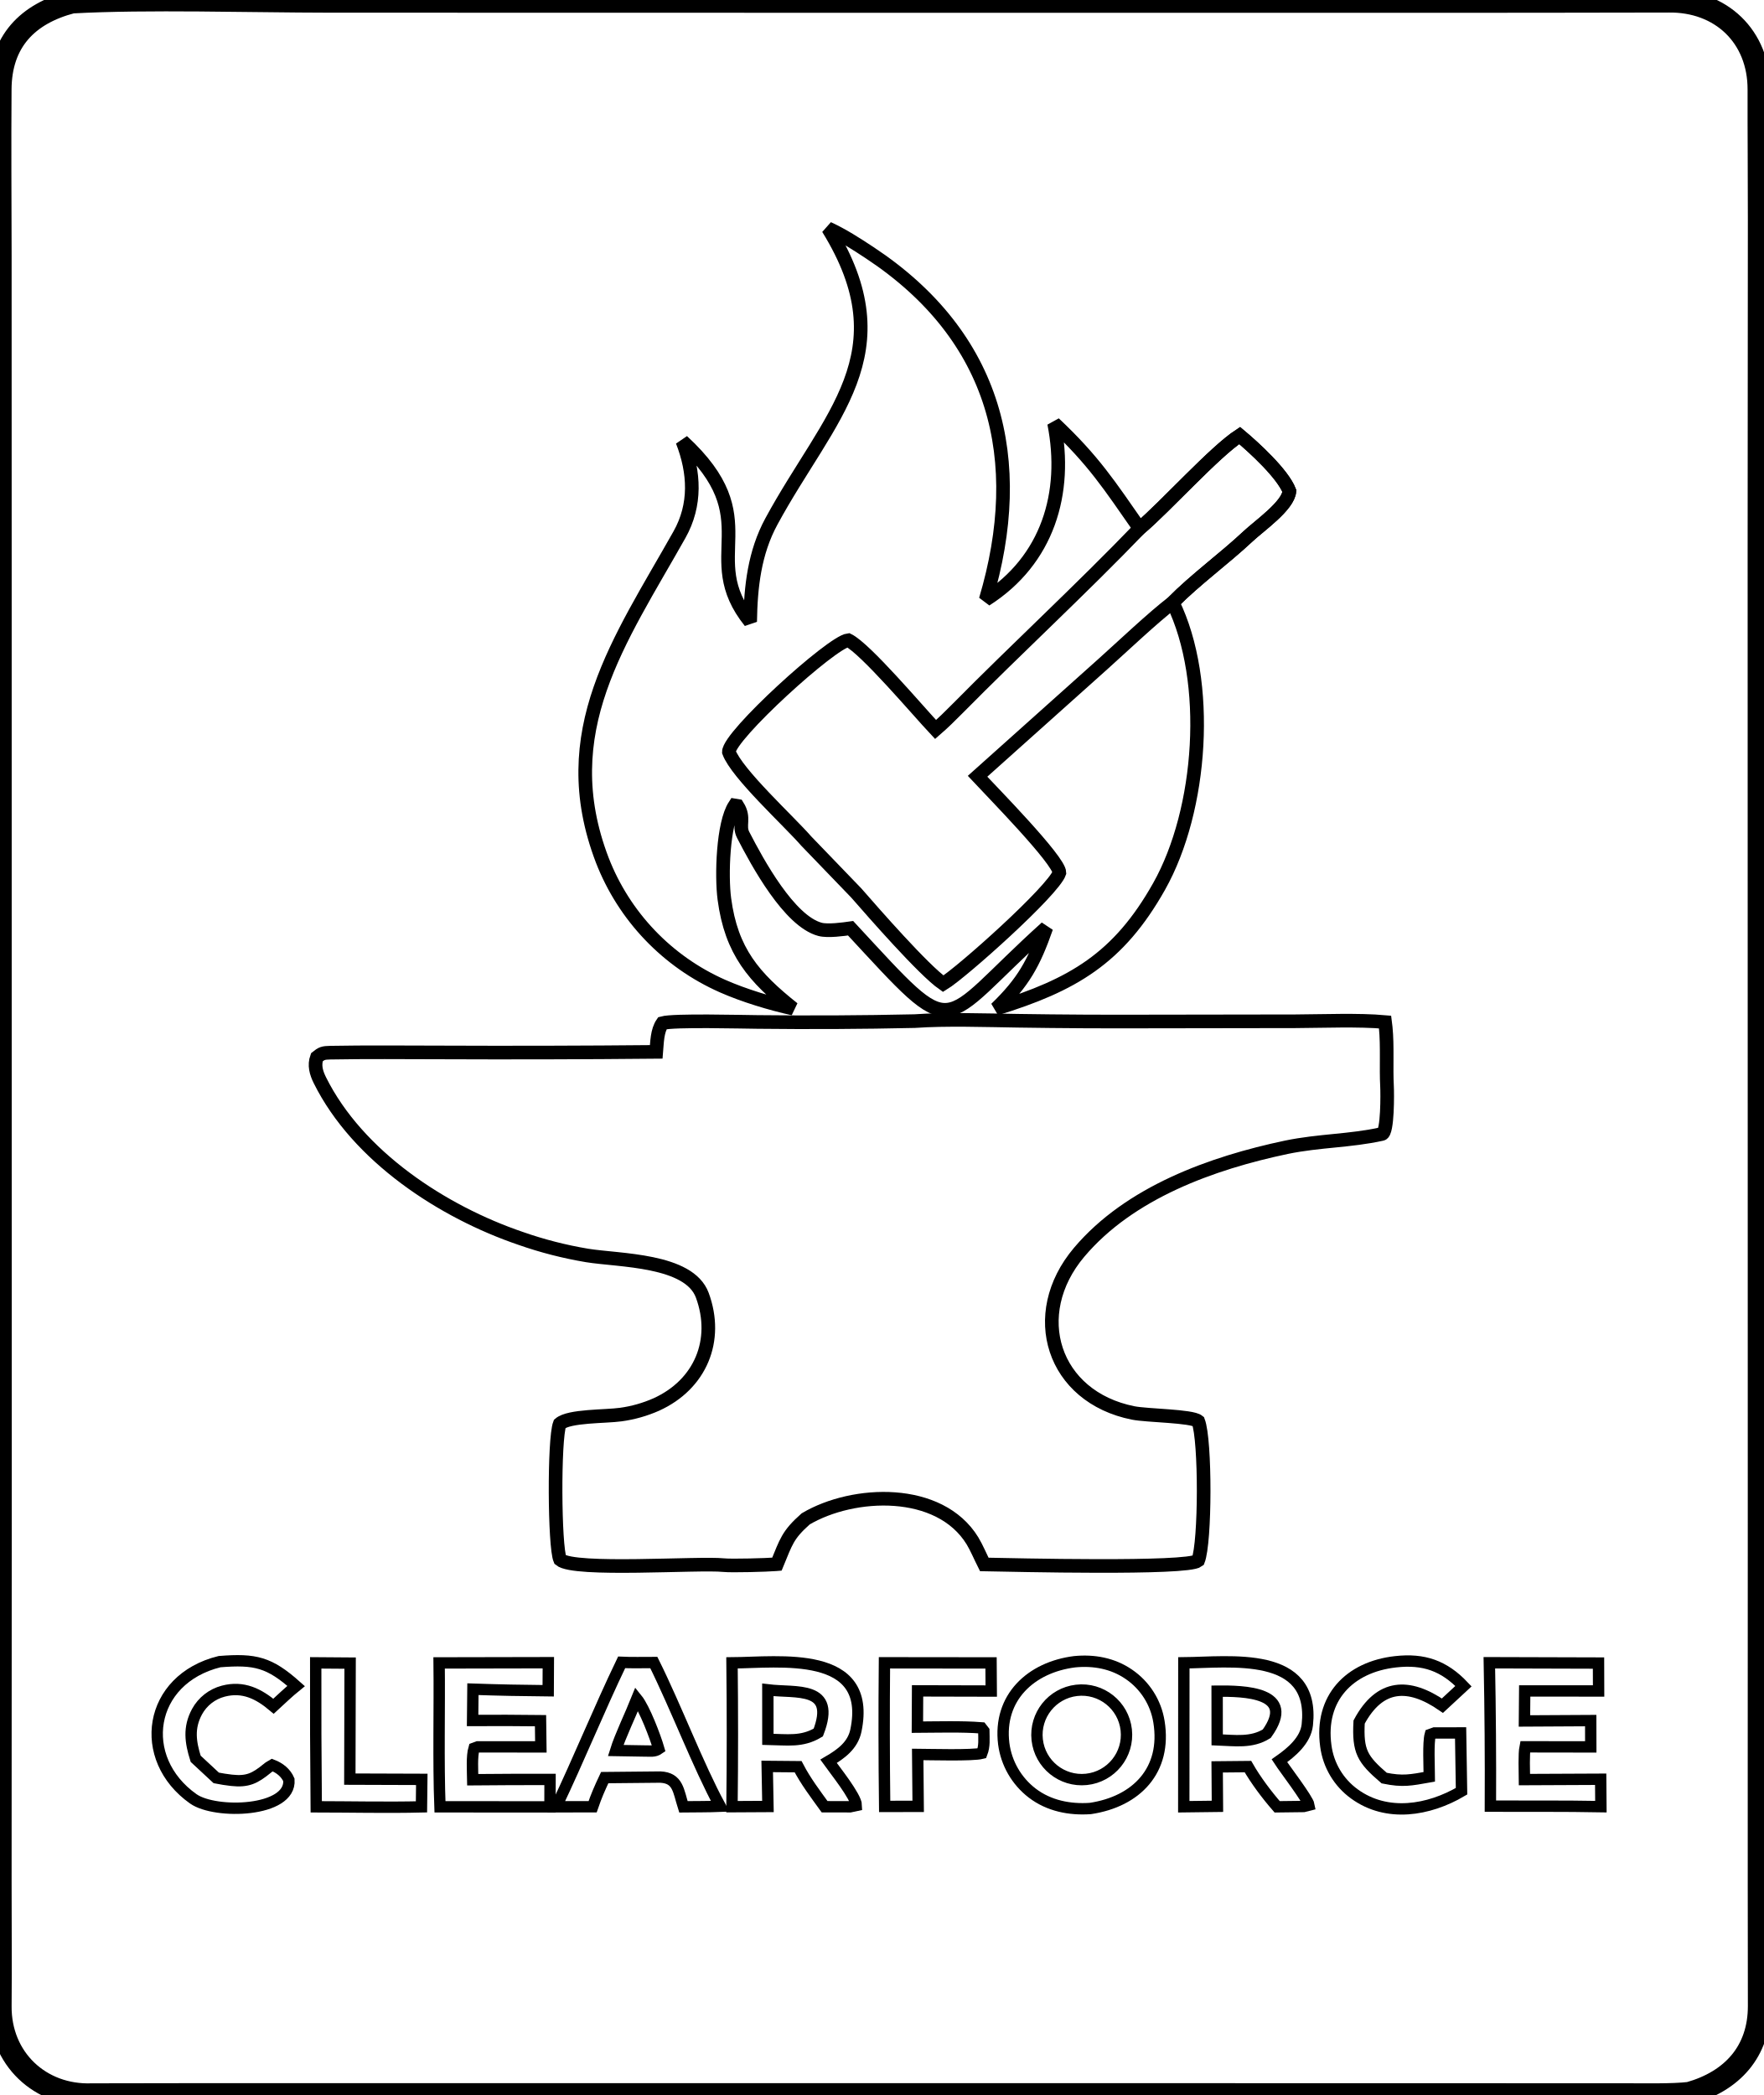
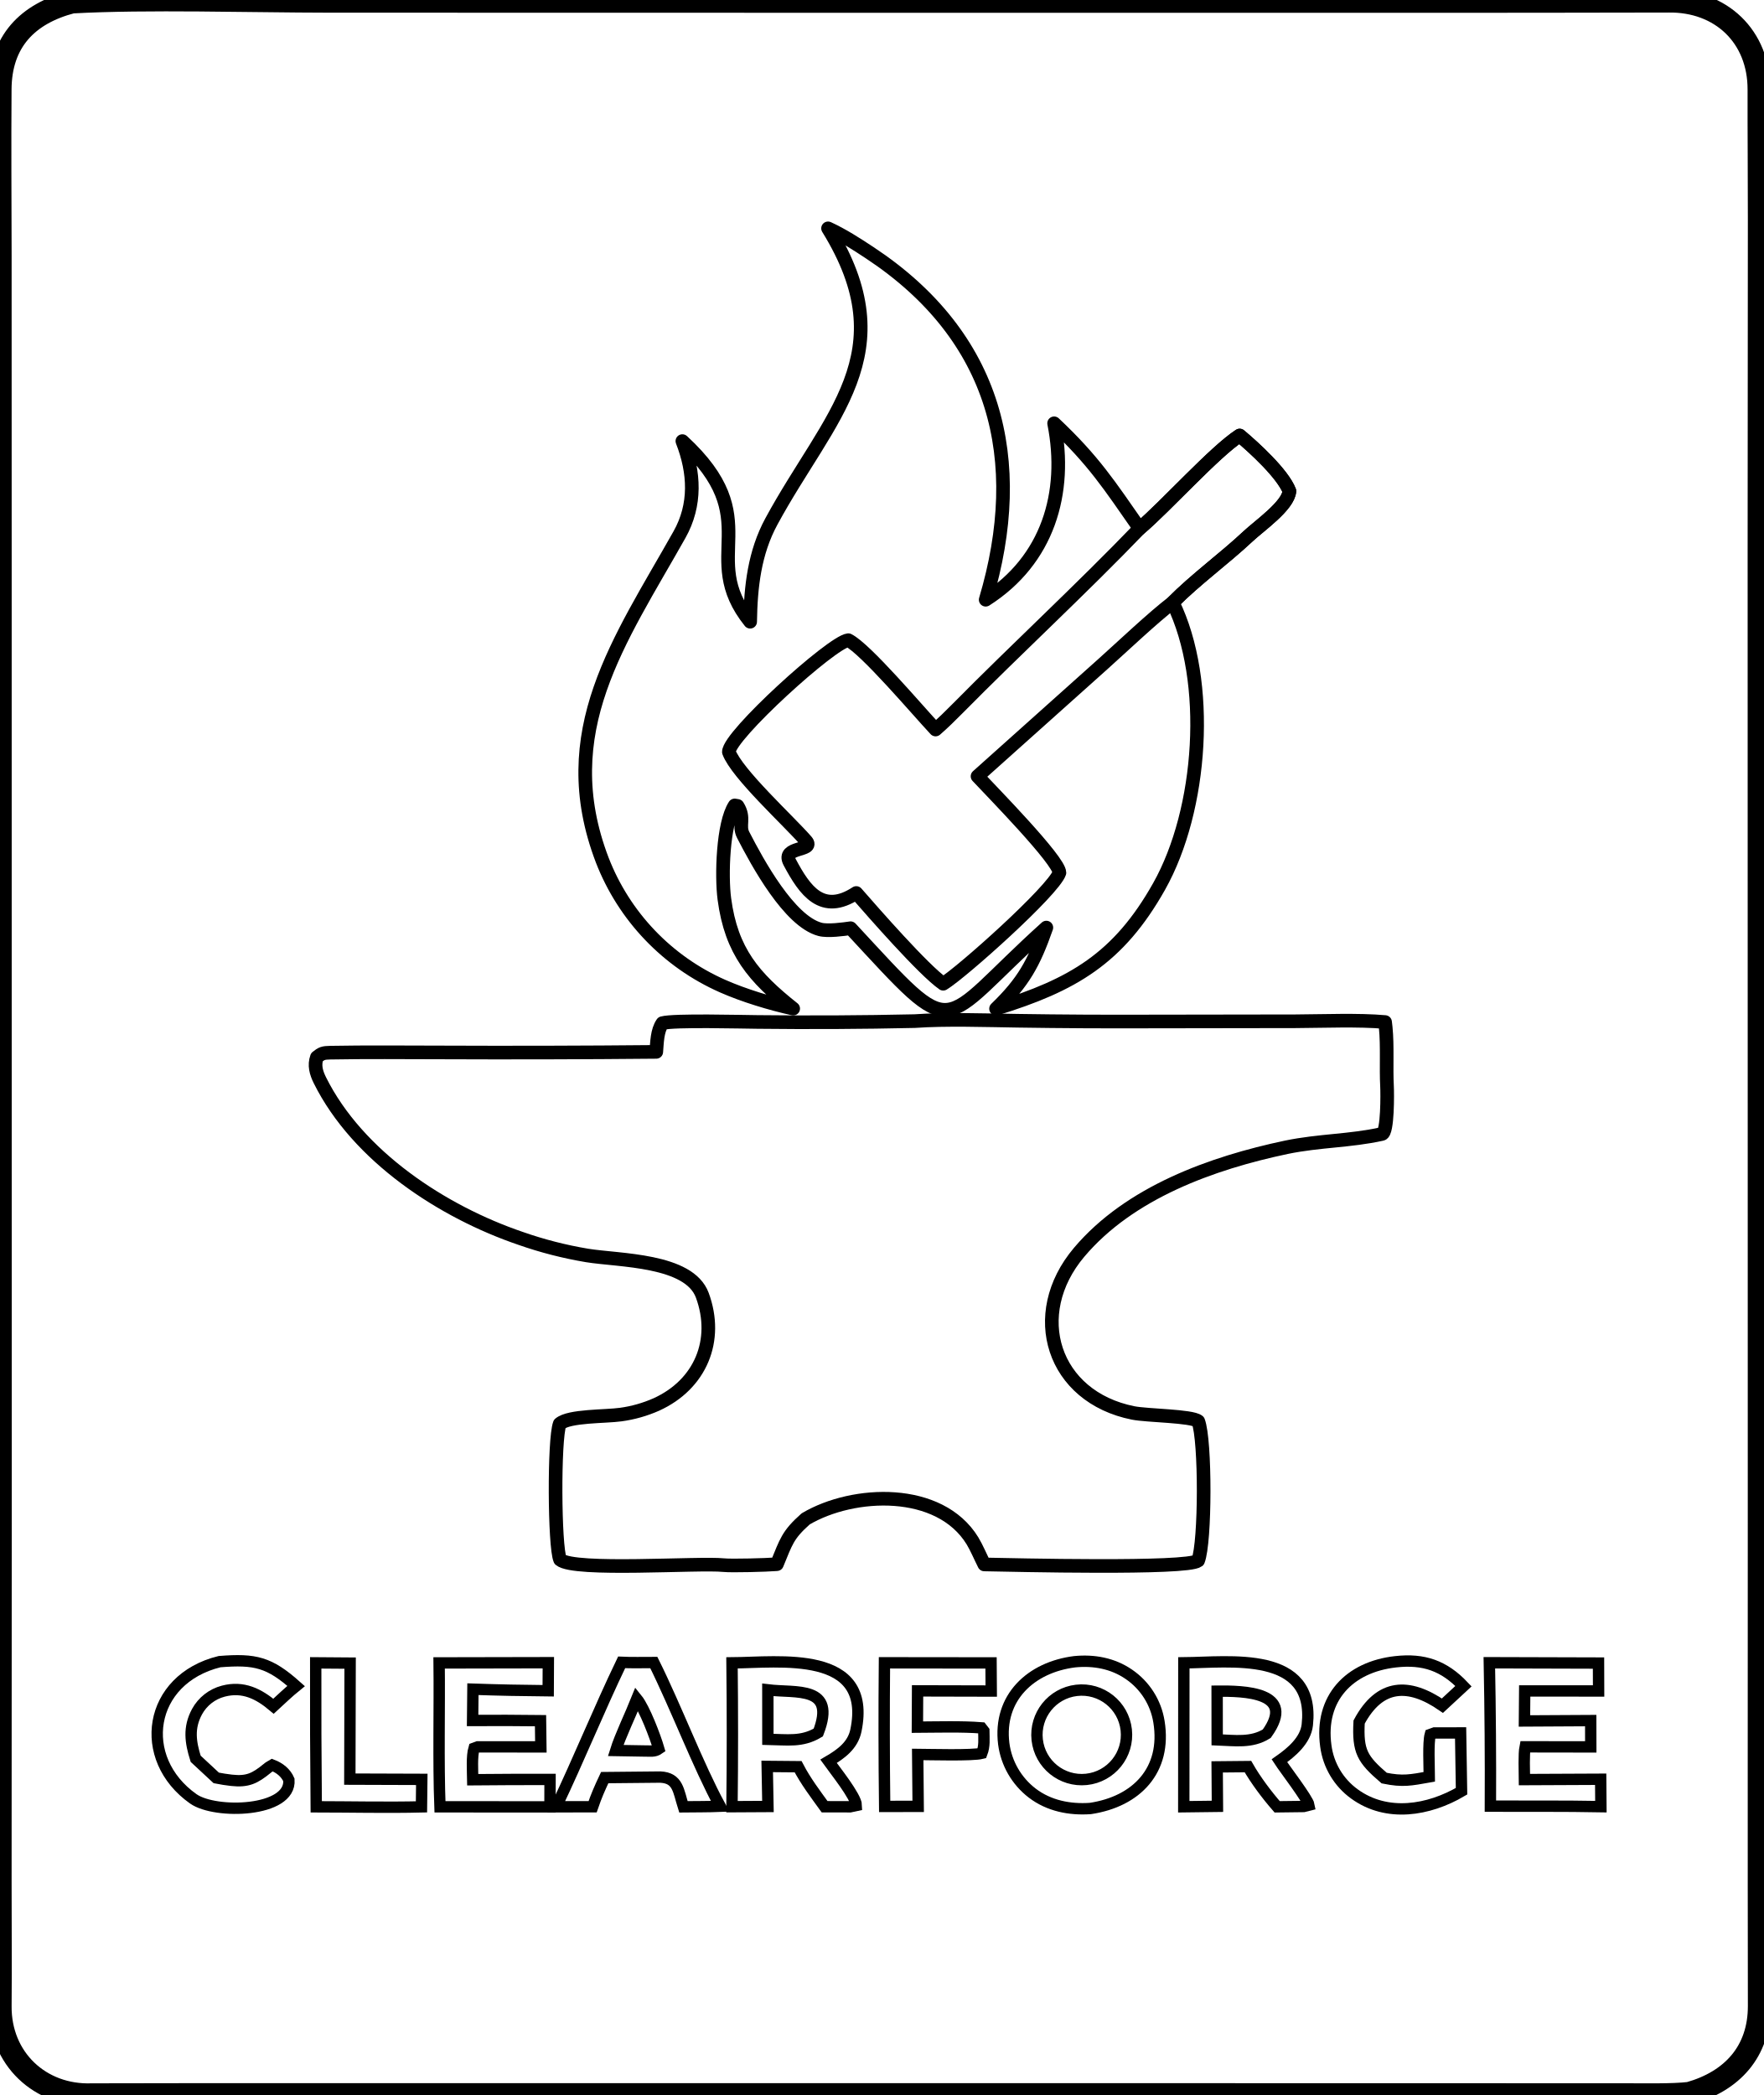
<svg xmlns="http://www.w3.org/2000/svg" width="388" height="461" viewBox="0 0 388 461">
  <g fill="none" stroke-linejoin="miter" stroke-miterlimit="2" stroke-linecap="round" stroke="#000000" stroke-width="5">
    <path d="M15.827 0.46C32.296 -0.456 55.211 0.276 72.303 0.291L175.85 0.311L307.773 0.314C327.552 0.324 347.291 0.306 367.117 0.26C378.692 0.072 387.079 8.034 387.048 19.706C387.026 29.188 387.119 38.973 387.11 48.546L387.061 120.961L387.092 335.172C387.097 370.579 387.053 405.986 387.114 441.393C387.132 451.469 381.14 457.96 371.737 460.614C368.119 461.063 361.394 460.913 357.639 460.918L333.295 460.913L252.934 460.896L97.261 460.9C71.58 460.904 45.988 460.869 20.214 460.931C8.802 461.34 -0.049 452.986 0.055 441.445C0.135 432.459 0.046 422.997 0.053 413.83L0.083 337.928L0.069 122.141L0.056 56.143C0.034 43.967 -0.049 31.784 0.042 19.61C0.121 9.124 6.025 3.018 15.827 0.46Z" />
  </g>
-   <g fill="none" stroke-linejoin="miter" stroke-miterlimit="2" stroke-linecap="round" stroke="#000000" stroke-width="3">
+   <g fill="none" stroke-linejoin="round" stroke-linecap="round" stroke="#000000" stroke-width="3">
    <path d="M201.262 224.694C208.143 224.206 217.061 224.514 223.995 224.615C233.656 224.764 243.318 224.817 252.98 224.777L285.07 224.729C291.09 224.698 298.972 224.373 304.782 224.896C304.834 225.292 304.88 225.692 304.92 226.087C305.329 230.218 304.988 234.911 305.21 239.06C305.286 240.479 305.375 249.246 304.105 249.527C296.984 251.105 290.392 250.942 283.071 252.454C266.639 255.922 248.593 262.399 237.469 275.552C225.876 289.267 231.668 307.39 249.343 310.915C252.467 311.539 262.203 311.552 263.674 312.747C265.282 316.948 265.241 339.391 263.64 343.417C261.256 345.319 222.829 344.361 216.587 344.252C215.807 342.709 214.853 340.468 213.989 339.057C206.756 327.249 187.803 328.005 177.285 334.228C173.268 337.792 173 339.273 170.959 344.19L170.693 344.212C168.749 344.375 160.98 344.59 159.25 344.405C153.751 343.83 126.377 345.834 123.243 343.197C122.001 340.31 121.874 316.711 123.162 313.31C125.278 311.504 133.182 311.754 136.612 311.271C139.316 310.902 141.955 310.15 144.449 309.043C154.129 304.639 158.189 294.927 154.537 285.013C151.632 277.13 136.243 277.406 129.182 276.259C124.214 275.429 119.327 274.176 114.575 272.511C97.416 266.671 78.746 254.493 70.393 237.711C69.576 236.067 69.094 234.397 69.731 232.639C70.76 231.796 71.145 231.664 72.675 231.637C80.594 231.492 88.715 231.571 96.618 231.585C112.548 231.655 128.479 231.615 144.409 231.462C144.59 229.343 144.592 226.83 145.763 225.138C148.251 224.443 163.389 224.857 166.659 224.879C178.194 225.01 189.73 224.949 201.262 224.694Z" />
    <path d="M182.21 50.248C185.44 51.737 188.428 53.668 191.389 55.624C219.206 74 226.066 101.135 216.897 131.968C230.497 123.295 234.996 108.535 231.956 93.147C240.693 101.389 244.028 106.614 250.775 116.286C256.688 111.249 267.185 99.499 272.781 95.835C275.982 98.516 282.269 104.261 283.73 108.064C283.487 111.283 277.126 115.677 274.631 118.016C269.378 122.939 263.093 127.487 258.052 132.579C266.552 149.942 264.528 178.217 255.065 195.041C246.117 210.95 236.018 216.759 219.176 221.961C225.195 216.141 227.508 211.945 230.246 204.113C205.769 226.135 211.222 230.205 187.169 204.254C185.666 204.469 182.167 204.963 180.44 204.502C173.664 202.694 166.677 189.835 163.529 183.712C162.445 181.604 164.014 180.046 162.297 177.341L161.665 177.235C159.058 181.236 158.725 192.737 159.393 197.796C160.921 209.379 165.916 215.083 174.538 221.939C169.548 220.827 163.674 219.053 159.023 216.996C146.853 211.629 137.316 201.646 132.515 189.244C121.725 161.004 136.412 140.947 149.522 117.638C153.198 111.102 152.861 103.991 150.154 97.062C168.977 114.41 153.452 122.322 165.069 136.808C165.181 129.117 166.027 121.597 169.74 114.748C182.358 91.47 199.214 77.787 182.21 50.248Z" />
-     <path d="M250.775 116.286C256.688 111.249 267.185 99.499 272.781 95.835C275.982 98.516 282.269 104.261 283.73 108.064C283.487 111.283 277.126 115.677 274.631 118.016C269.378 122.939 263.093 127.487 258.052 132.579C253.849 135.763 246.768 142.478 242.67 146.147L215.103 170.821C218.153 174.108 233.105 189.298 233.124 192.043C231.796 195.975 211.565 214.045 207.55 216.467C203.174 213.393 192.341 200.984 188.421 196.5L177.402 185.065C173.654 180.744 162.134 170.243 160.387 165.47C160.358 161.897 182.983 141.31 186.659 140.87C190.475 142.757 201.974 156.382 205.87 160.526C207.513 159.104 209.232 157.41 210.763 155.86C223.898 142.567 237.837 129.736 250.775 116.286Z" />
+     <path d="M250.775 116.286C256.688 111.249 267.185 99.499 272.781 95.835C275.982 98.516 282.269 104.261 283.73 108.064C283.487 111.283 277.126 115.677 274.631 118.016C269.378 122.939 263.093 127.487 258.052 132.579C253.849 135.763 246.768 142.478 242.67 146.147L215.103 170.821C218.153 174.108 233.105 189.298 233.124 192.043C231.796 195.975 211.565 214.045 207.55 216.467C203.174 213.393 192.341 200.984 188.421 196.5C180.914 201.417 177.103 195.997 173.767 189.721C171.890 186.189 179.368 187.331 177.402 185.065C173.654 180.744 162.134 170.243 160.387 165.47C160.358 161.897 182.983 141.31 186.659 140.87C190.475 142.757 201.974 156.382 205.87 160.526C207.513 159.104 209.232 157.41 210.763 155.86C223.898 142.567 237.837 129.736 250.775 116.286Z" />
  </g>
  <g fill="none" stroke-linejoin="miter" stroke-miterlimit="2" stroke-linecap="round" stroke="#000000" stroke-width="2.5">
    <path d="M236.458 365.662C240.689 365.244 244.871 365.996 248.409 368.435C251.958 370.856 254.352 374.631 255.029 378.876C256.749 389.511 250.103 396.428 239.936 397.953C235.389 398.278 230.809 397.373 227.133 394.564C223.687 391.919 221.434 388.012 220.87 383.706C219.61 373.532 226.874 366.866 236.458 365.662Z M236.882 371.959C242.315 371.322 247.228 375.229 247.829 380.665C248.431 386.096 244.49 390.983 239.049 391.55C233.659 392.108 228.829 388.214 228.233 382.831C227.637 377.443 231.501 372.592 236.882 371.959Z" fill-rule="evenodd" />
    <path d="M161.076 365.908C171.418 365.846 192.043 362.867 188.343 380.788C187.664 384.079 185.075 385.956 182.316 387.573C183.67 389.471 188.403 395.364 188.439 397.285L187.069 397.579L181.449 397.566C179.339 394.639 177.297 391.967 175.623 388.759L168.82 388.698L168.984 397.513L161.071 397.557C161.191 387.006 161.193 376.455 161.076 365.908Z M168.962 371.854C175.227 372.623 184.077 370.808 180.063 381.232C176.449 383.394 173.243 382.809 168.969 382.73L168.962 371.854Z" fill-rule="evenodd" />
    <path d="M260.503 365.899C270.517 365.824 289.464 363.06 287.67 379.54C287.297 382.967 284.178 385.591 281.525 387.45C282.639 389.168 287.797 395.896 288.035 397.214L286.857 397.513L281.037 397.584C278.746 394.956 276.334 391.748 274.604 388.733L267.834 388.799L267.892 397.478L260.485 397.57L260.503 365.899Z M267.825 372.135C273.616 372.082 285.415 372.258 278.743 381.5C275.407 383.583 271.759 382.989 267.837 382.844L267.825 372.135Z" fill-rule="evenodd" />
    <path d="M136.789 365.798C138.931 365.903 141.678 365.829 143.87 365.833C148.833 375.831 153.629 388.553 158.473 397.469C155.857 397.575 153.02 397.553 150.384 397.584C149.264 394.064 149.237 391.233 145.308 391.04L133.064 391.159C131.952 393.532 131.252 395.105 130.404 397.575L122.386 397.579C127.402 387.063 131.836 376.094 136.789 365.798Z M140.141 373.827C141.819 375.892 144.206 382.198 144.969 384.835C144.003 385.507 143.159 385.279 141.791 385.301L135.477 385.195C136.457 382.049 138.806 377.175 140.141 373.827Z" fill-rule="evenodd" />
    <path d="M327.725 365.881L351.749 365.952L351.767 372.095L335.506 372.087L335.449 378.692L350.03 378.612L350.043 384.404L335.598 384.382C335.282 385.903 335.436 389.862 335.449 391.594L352.224 391.519L352.272 397.548C344.258 397.395 335.994 397.469 327.957 397.443C328.006 386.923 327.928 376.398 327.725 365.881Z" />
    <path d="M96.628 365.921L120.66 365.873L120.629 372.051C115.106 372.007 109.584 371.893 104.065 371.704L103.994 378.586C108.976 378.555 113.959 378.568 118.941 378.63L119.014 384.4L105.113 384.396L104.309 384.694C103.784 386.448 103.993 389.656 104.025 391.625C109.695 391.572 115.365 391.55 121.035 391.559L121.022 397.601L96.812 397.584C96.43 387.555 96.745 376.151 96.628 365.921Z" />
    <path d="M307.075 365.671C313.313 364.963 317.779 366.554 322.034 371.036L317.399 375.33C309.979 370.219 303.612 370.443 299.069 378.933C298.741 385.398 299.747 387.107 304.582 391.264C308.713 392.108 310.413 391.708 314.51 390.987C314.504 388.755 314.23 383.46 314.724 381.675L315.652 381.337L321.401 381.328L321.606 394.156C314.398 398.405 305.179 399.957 298.025 394.745C294.567 392.24 292.295 388.421 291.741 384.189C290.297 373.669 296.917 366.809 307.075 365.671Z" />
    <path d="M48.315 365.64C56.192 365.011 59.273 365.763 65.16 371.001C63.503 372.341 61.773 373.998 60.186 375.457C56.91 372.706 53.509 370.984 49.129 372.135C46.668 372.781 44.581 374.411 43.358 376.644C41.437 380.199 41.907 383.363 43.055 387.015L47.586 391.225C48.69 391.444 49.801 391.62 50.918 391.748C54.518 392.152 56.129 391.299 58.754 389.168C59.05 388.878 59.566 388.619 59.929 388.399C61.515 389.01 62.903 390.087 63.575 391.669C64.079 398.775 47.391 399.271 42.523 395.826C30.003 386.971 32.571 369.511 48.315 365.64Z" />
    <path d="M194.619 365.895L218.076 365.921L218.118 372.113L201.908 372.073L201.869 380.058C206.235 380.036 211.713 379.869 215.971 380.212L216.483 380.871C216.503 382.638 216.682 384.194 216.054 385.811C214.063 386.347 204.42 386.074 201.937 386.057L202.041 397.483L194.666 397.5C194.54 386.966 194.524 376.428 194.619 365.895Z" />
    <path d="M69.469 365.908L77.044 365.965L76.98 391.493L92.813 391.546L92.743 397.597C85.304 397.777 77.088 397.592 69.585 397.584C69.483 387.028 69.444 376.468 69.469 365.908Z" />
  </g>
</svg>
